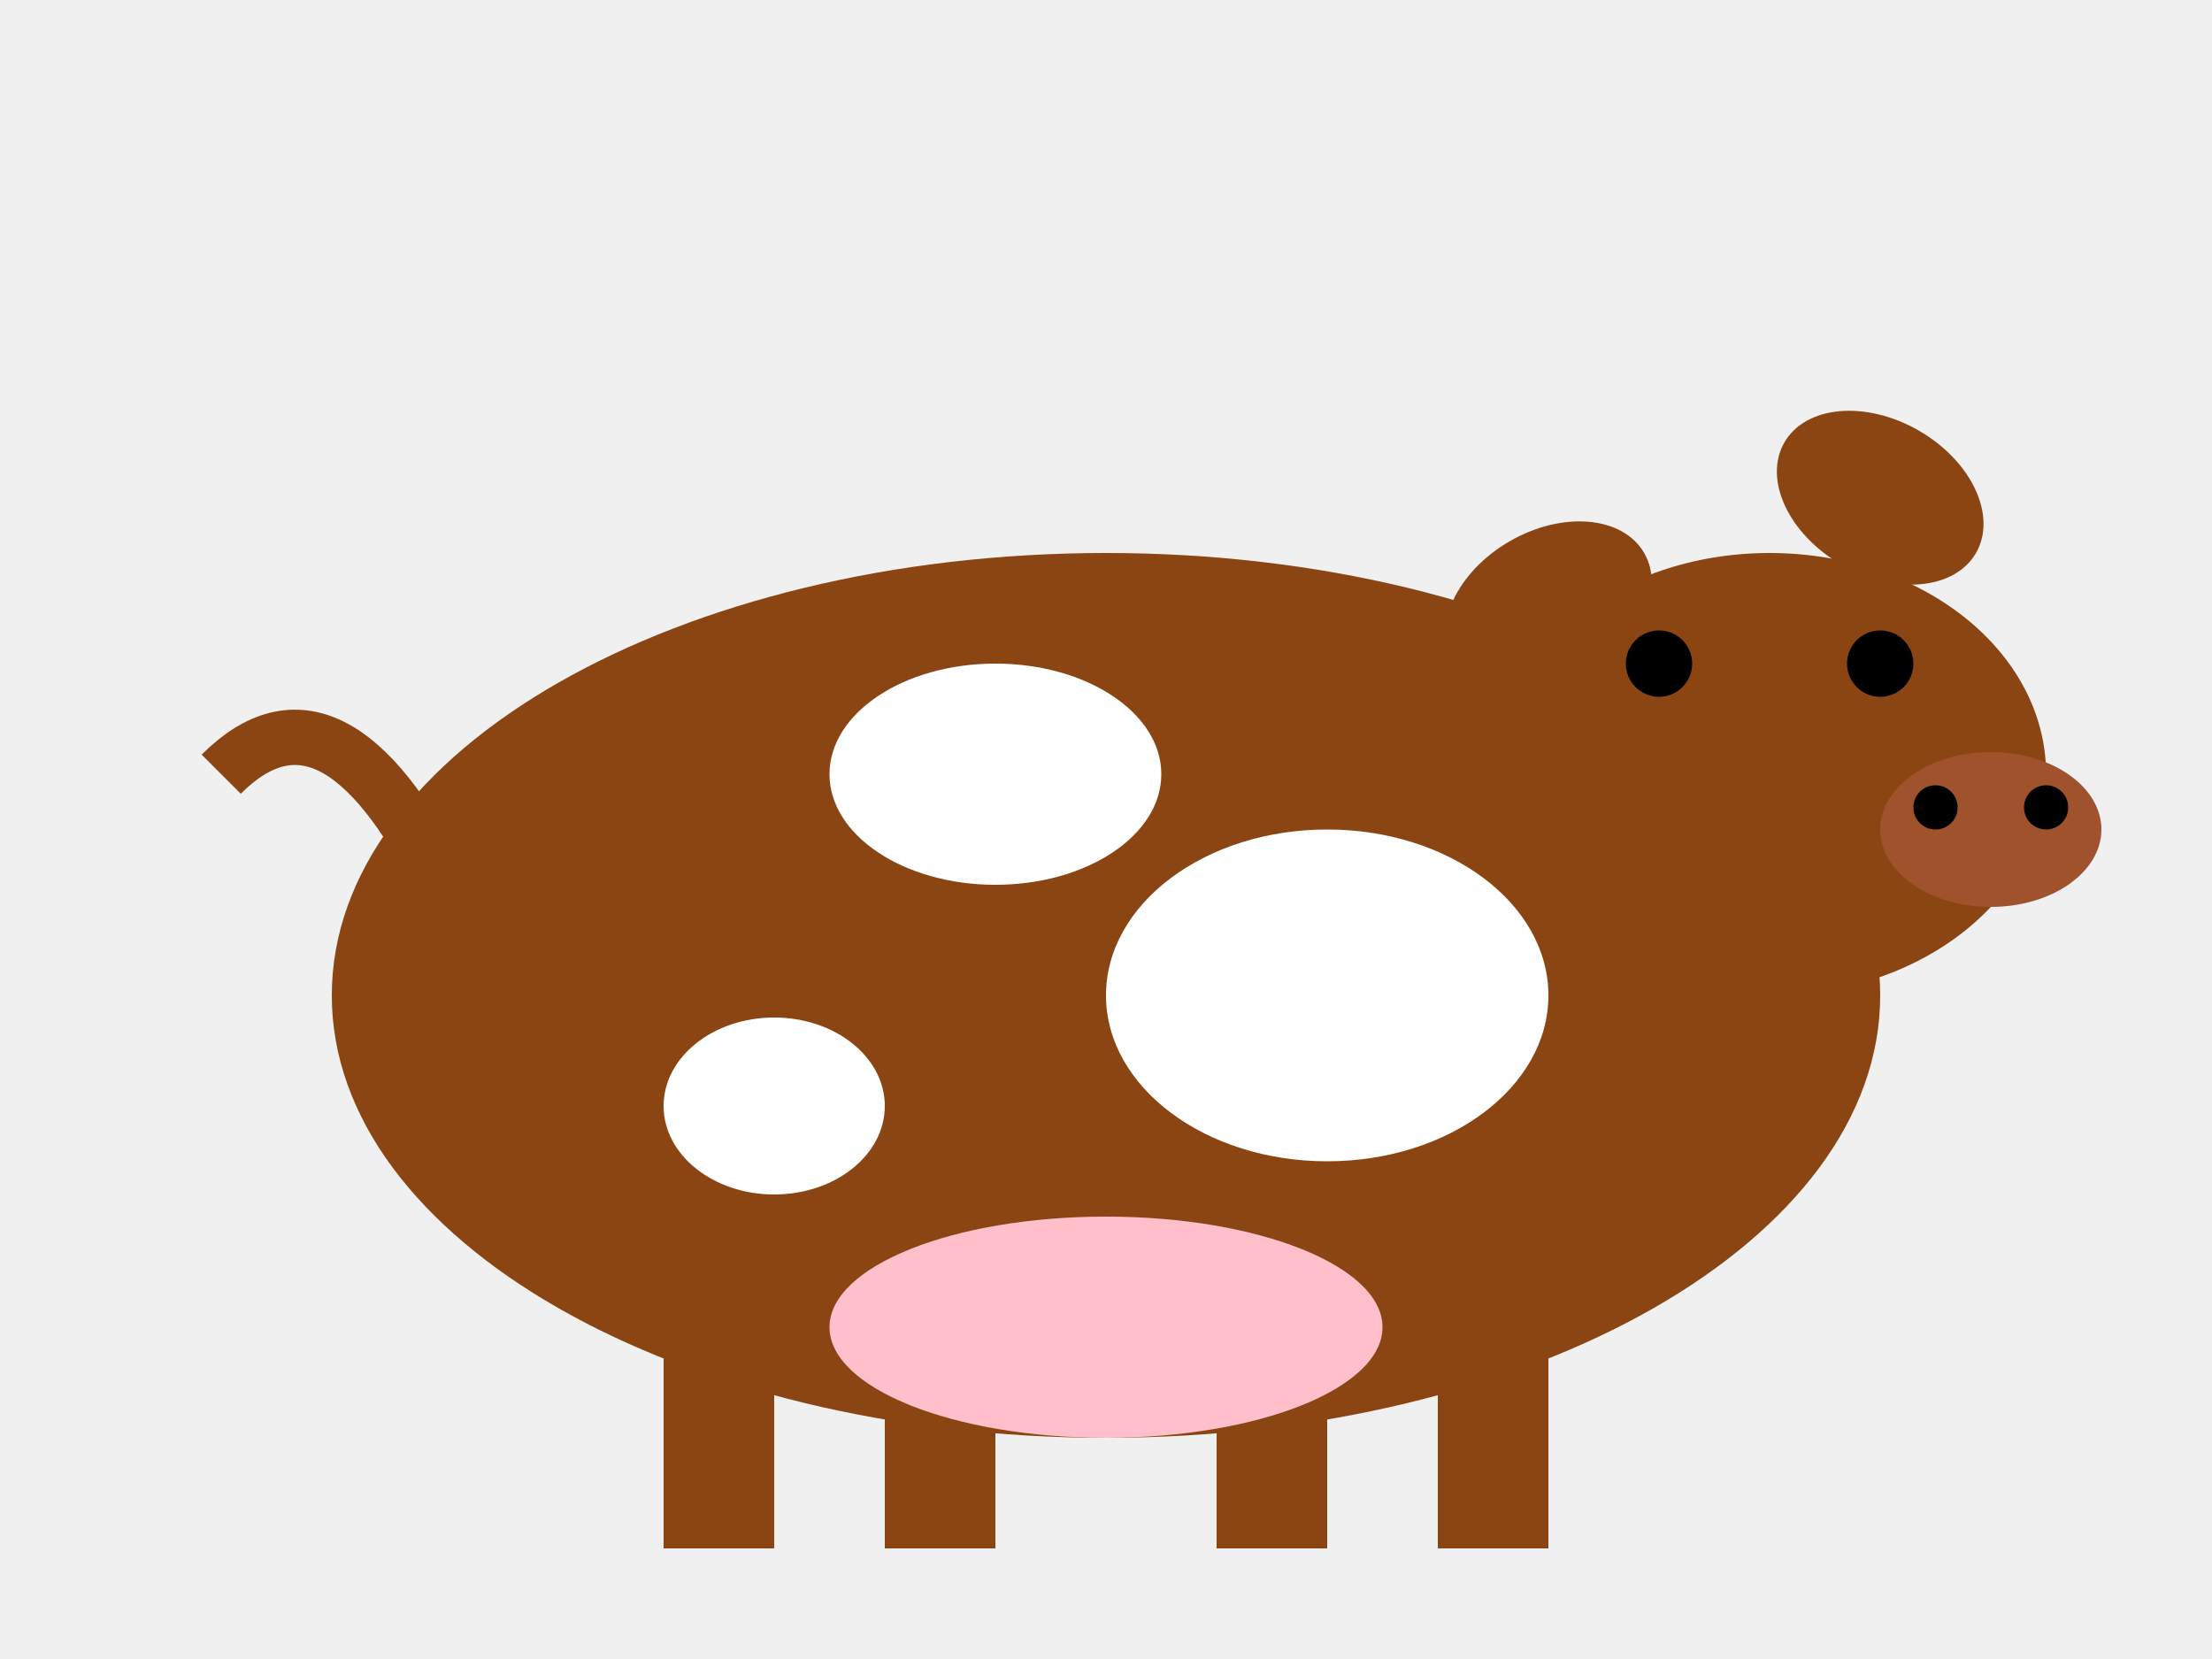
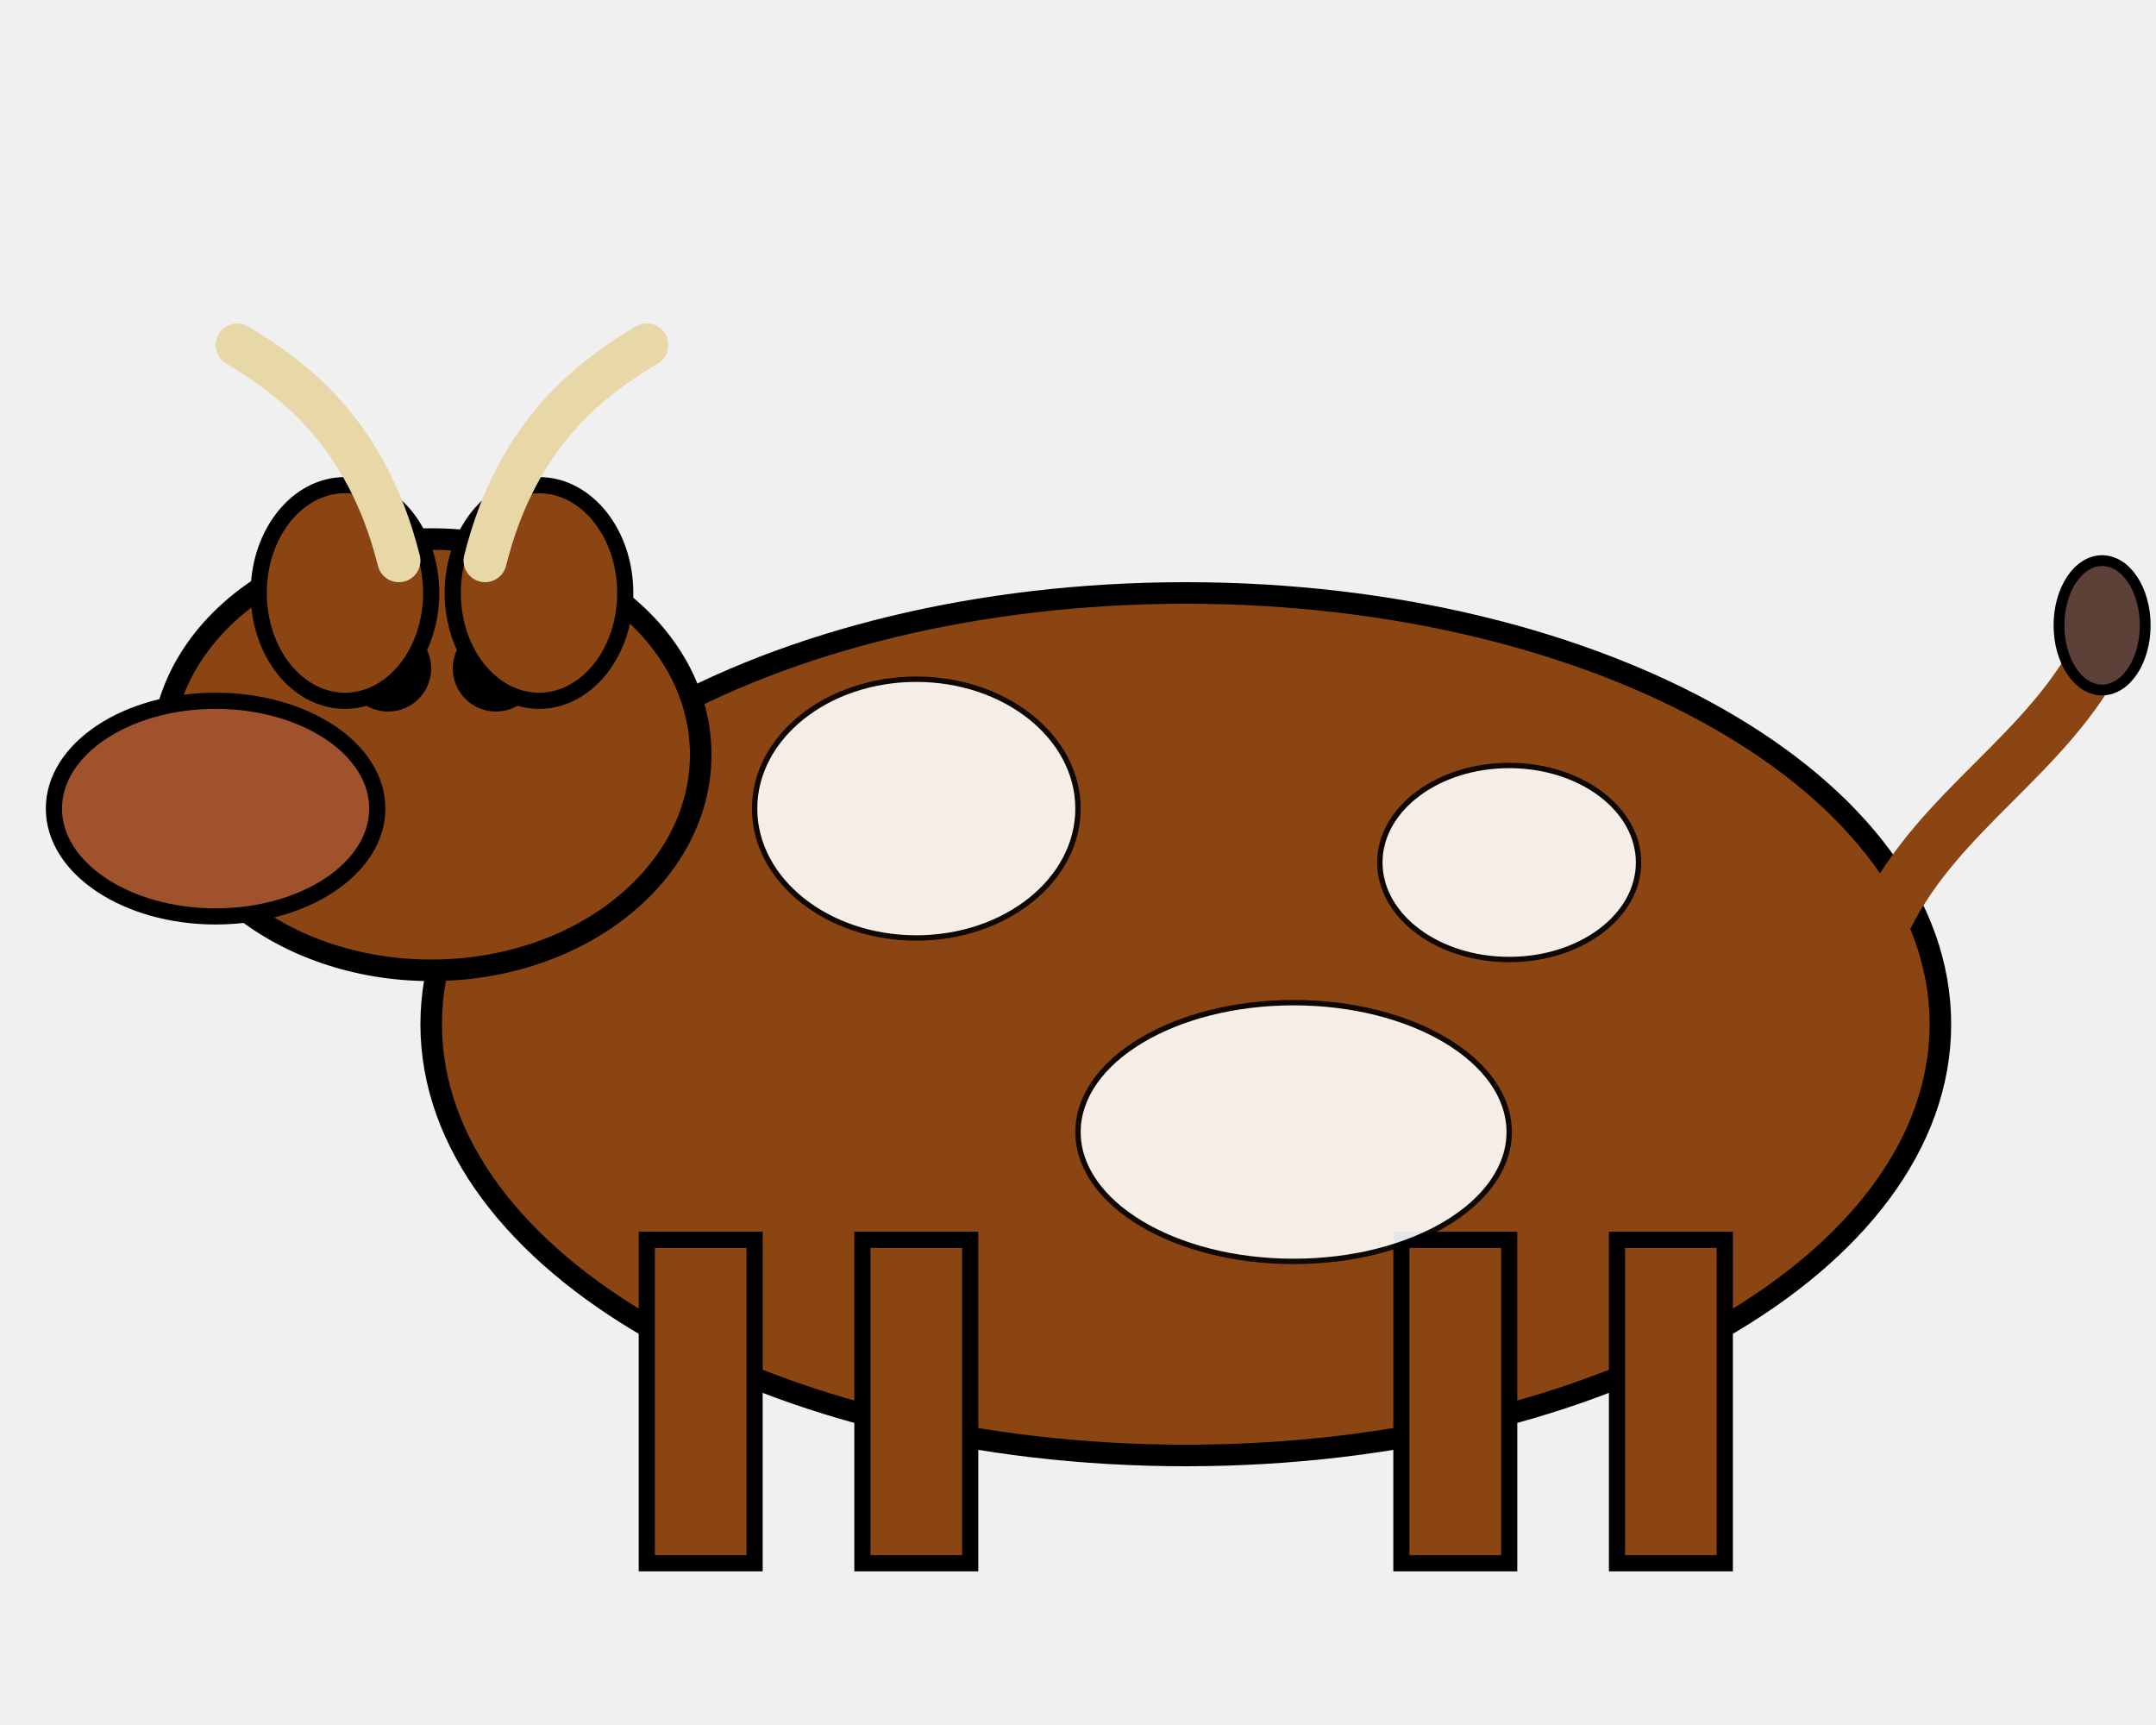
- <svg xmlns="http://www.w3.org/2000/svg" width="200" height="150" viewBox="0 0 200 150">
-   <ellipse cx="100" cy="90" rx="70" ry="40" fill="#8B4513" />
-   <ellipse cx="160" cy="70" rx="25" ry="20" fill="#8B4513" />
-   <ellipse cx="180" cy="75" rx="10" ry="7" fill="#A0522D" />
-   <ellipse cx="185" cy="73" rx="2" ry="2" fill="#000000" />
-   <ellipse cx="175" cy="73" rx="2" ry="2" fill="#000000" />
-   <ellipse cx="170" cy="60" rx="3" ry="3" fill="#000000" />
-   <ellipse cx="150" cy="60" rx="3" ry="3" fill="#000000" />
-   <ellipse cx="140" cy="55" rx="10" ry="7" fill="#8B4513" transform="rotate(-30 140 55)" />
-   <ellipse cx="170" cy="45" rx="10" ry="7" fill="#8B4513" transform="rotate(30 170 45)" />
-   <rect x="60" y="110" width="10" height="30" fill="#8B4513" />
-   <rect x="130" y="110" width="10" height="30" fill="#8B4513" />
-   <rect x="80" y="110" width="10" height="30" fill="#8B4513" />
-   <rect x="110" y="110" width="10" height="30" fill="#8B4513" />
-   <path d="M40,80 Q30,60 20,70" stroke="#8B4513" stroke-width="5" fill="none" />
-   <ellipse cx="100" cy="120" rx="25" ry="10" fill="#FFC0CB" />
-   <ellipse cx="90" cy="70" rx="15" ry="10" fill="#FFFFFF" />
-   <ellipse cx="120" cy="90" rx="20" ry="15" fill="#FFFFFF" />
-   <ellipse cx="70" cy="100" rx="10" ry="8" fill="#FFFFFF" />
+ <svg xmlns="http://www.w3.org/2000/svg" width="200" height="160" viewBox="0 0 200 160">
+   <ellipse cx="110" cy="95" rx="70" ry="40" fill="#8B4513" stroke="#000" stroke-width="2" />
+   <ellipse cx="40" cy="70" rx="25" ry="20" fill="#8B4513" stroke="#000" stroke-width="2" />
+   <ellipse cx="20" cy="75" rx="15" ry="10" fill="#A0522D" stroke="#000" stroke-width="1.5" />
+   <circle cx="36" cy="62" r="4" fill="#000" />
+   <circle cx="46" cy="62" r="4" fill="#000" />
+   <circle cx="36" cy="62" r="1" fill="#FFF" />
+   <circle cx="46" cy="62" r="1" fill="#FFF" />
+   <ellipse cx="50" cy="55" rx="8" ry="10" fill="#8B4513" stroke="#000" stroke-width="1.5" />
+   <ellipse cx="32" cy="55" rx="8" ry="10" fill="#8B4513" stroke="#000" stroke-width="1.5" />
+   <path d="M45,52 C48,40 55,35 60,32" fill="none" stroke="#E8D8A7" stroke-width="4" stroke-linecap="round" />
+   <path d="M37,52 C34,40 27,35 22,32" fill="none" stroke="#E8D8A7" stroke-width="4" stroke-linecap="round" />
+   <rect x="60" y="115" width="10" height="30" fill="#8B4513" stroke="#000" stroke-width="1.5" />
+   <rect x="150" y="115" width="10" height="30" fill="#8B4513" stroke="#000" stroke-width="1.5" />
+   <rect x="80" y="115" width="10" height="30" fill="#8B4513" stroke="#000" stroke-width="1.5" />
+   <rect x="130" y="115" width="10" height="30" fill="#8B4513" stroke="#000" stroke-width="1.5" />
+   <ellipse cx="85" cy="75" rx="15" ry="12" fill="#FFF" stroke="#000" stroke-width="0.5" opacity="0.9" />
+   <ellipse cx="120" cy="105" rx="20" ry="12" fill="#FFF" stroke="#000" stroke-width="0.5" opacity="0.9" />
+   <ellipse cx="140" cy="80" rx="12" ry="9" fill="#FFF" stroke="#000" stroke-width="0.5" opacity="0.9" />
+   <path d="M175,85 C180,75 190,70 195,60" fill="none" stroke="#8B4513" stroke-width="5" stroke-linecap="round" />
+   <ellipse cx="195" cy="58" rx="4" ry="6" fill="#5D4037" stroke="#000" stroke-width="1" />
</svg>
